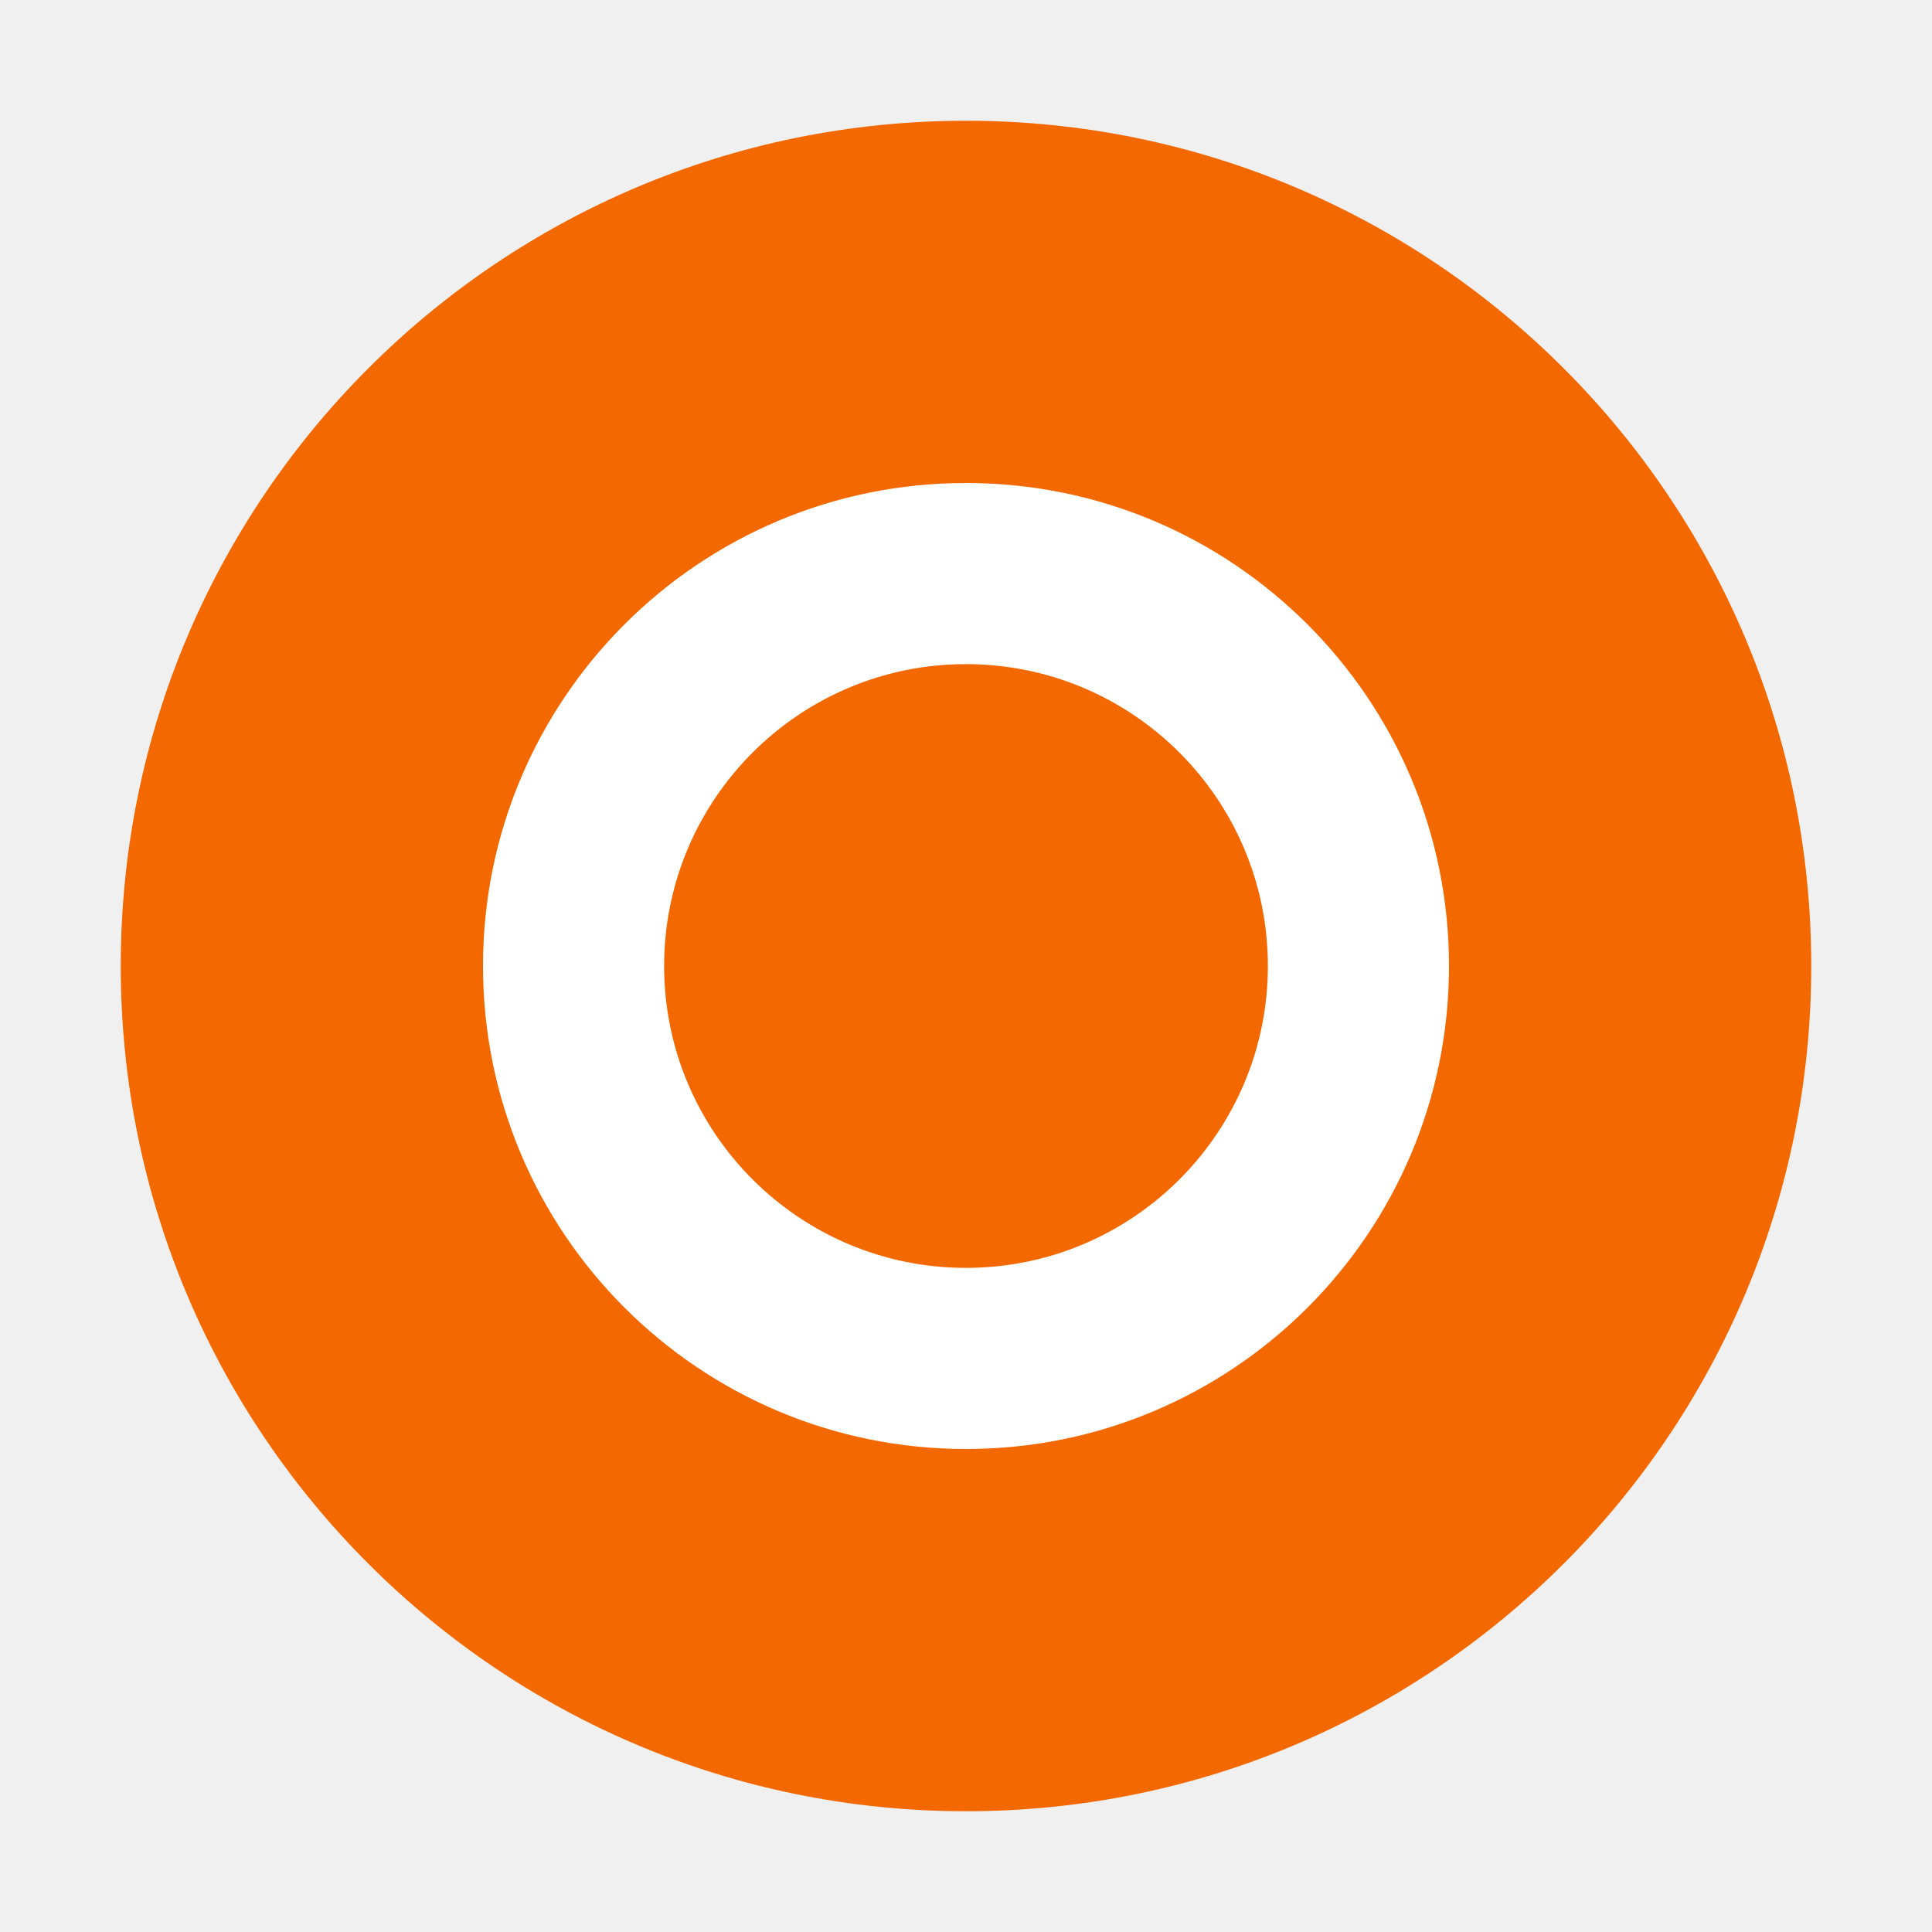
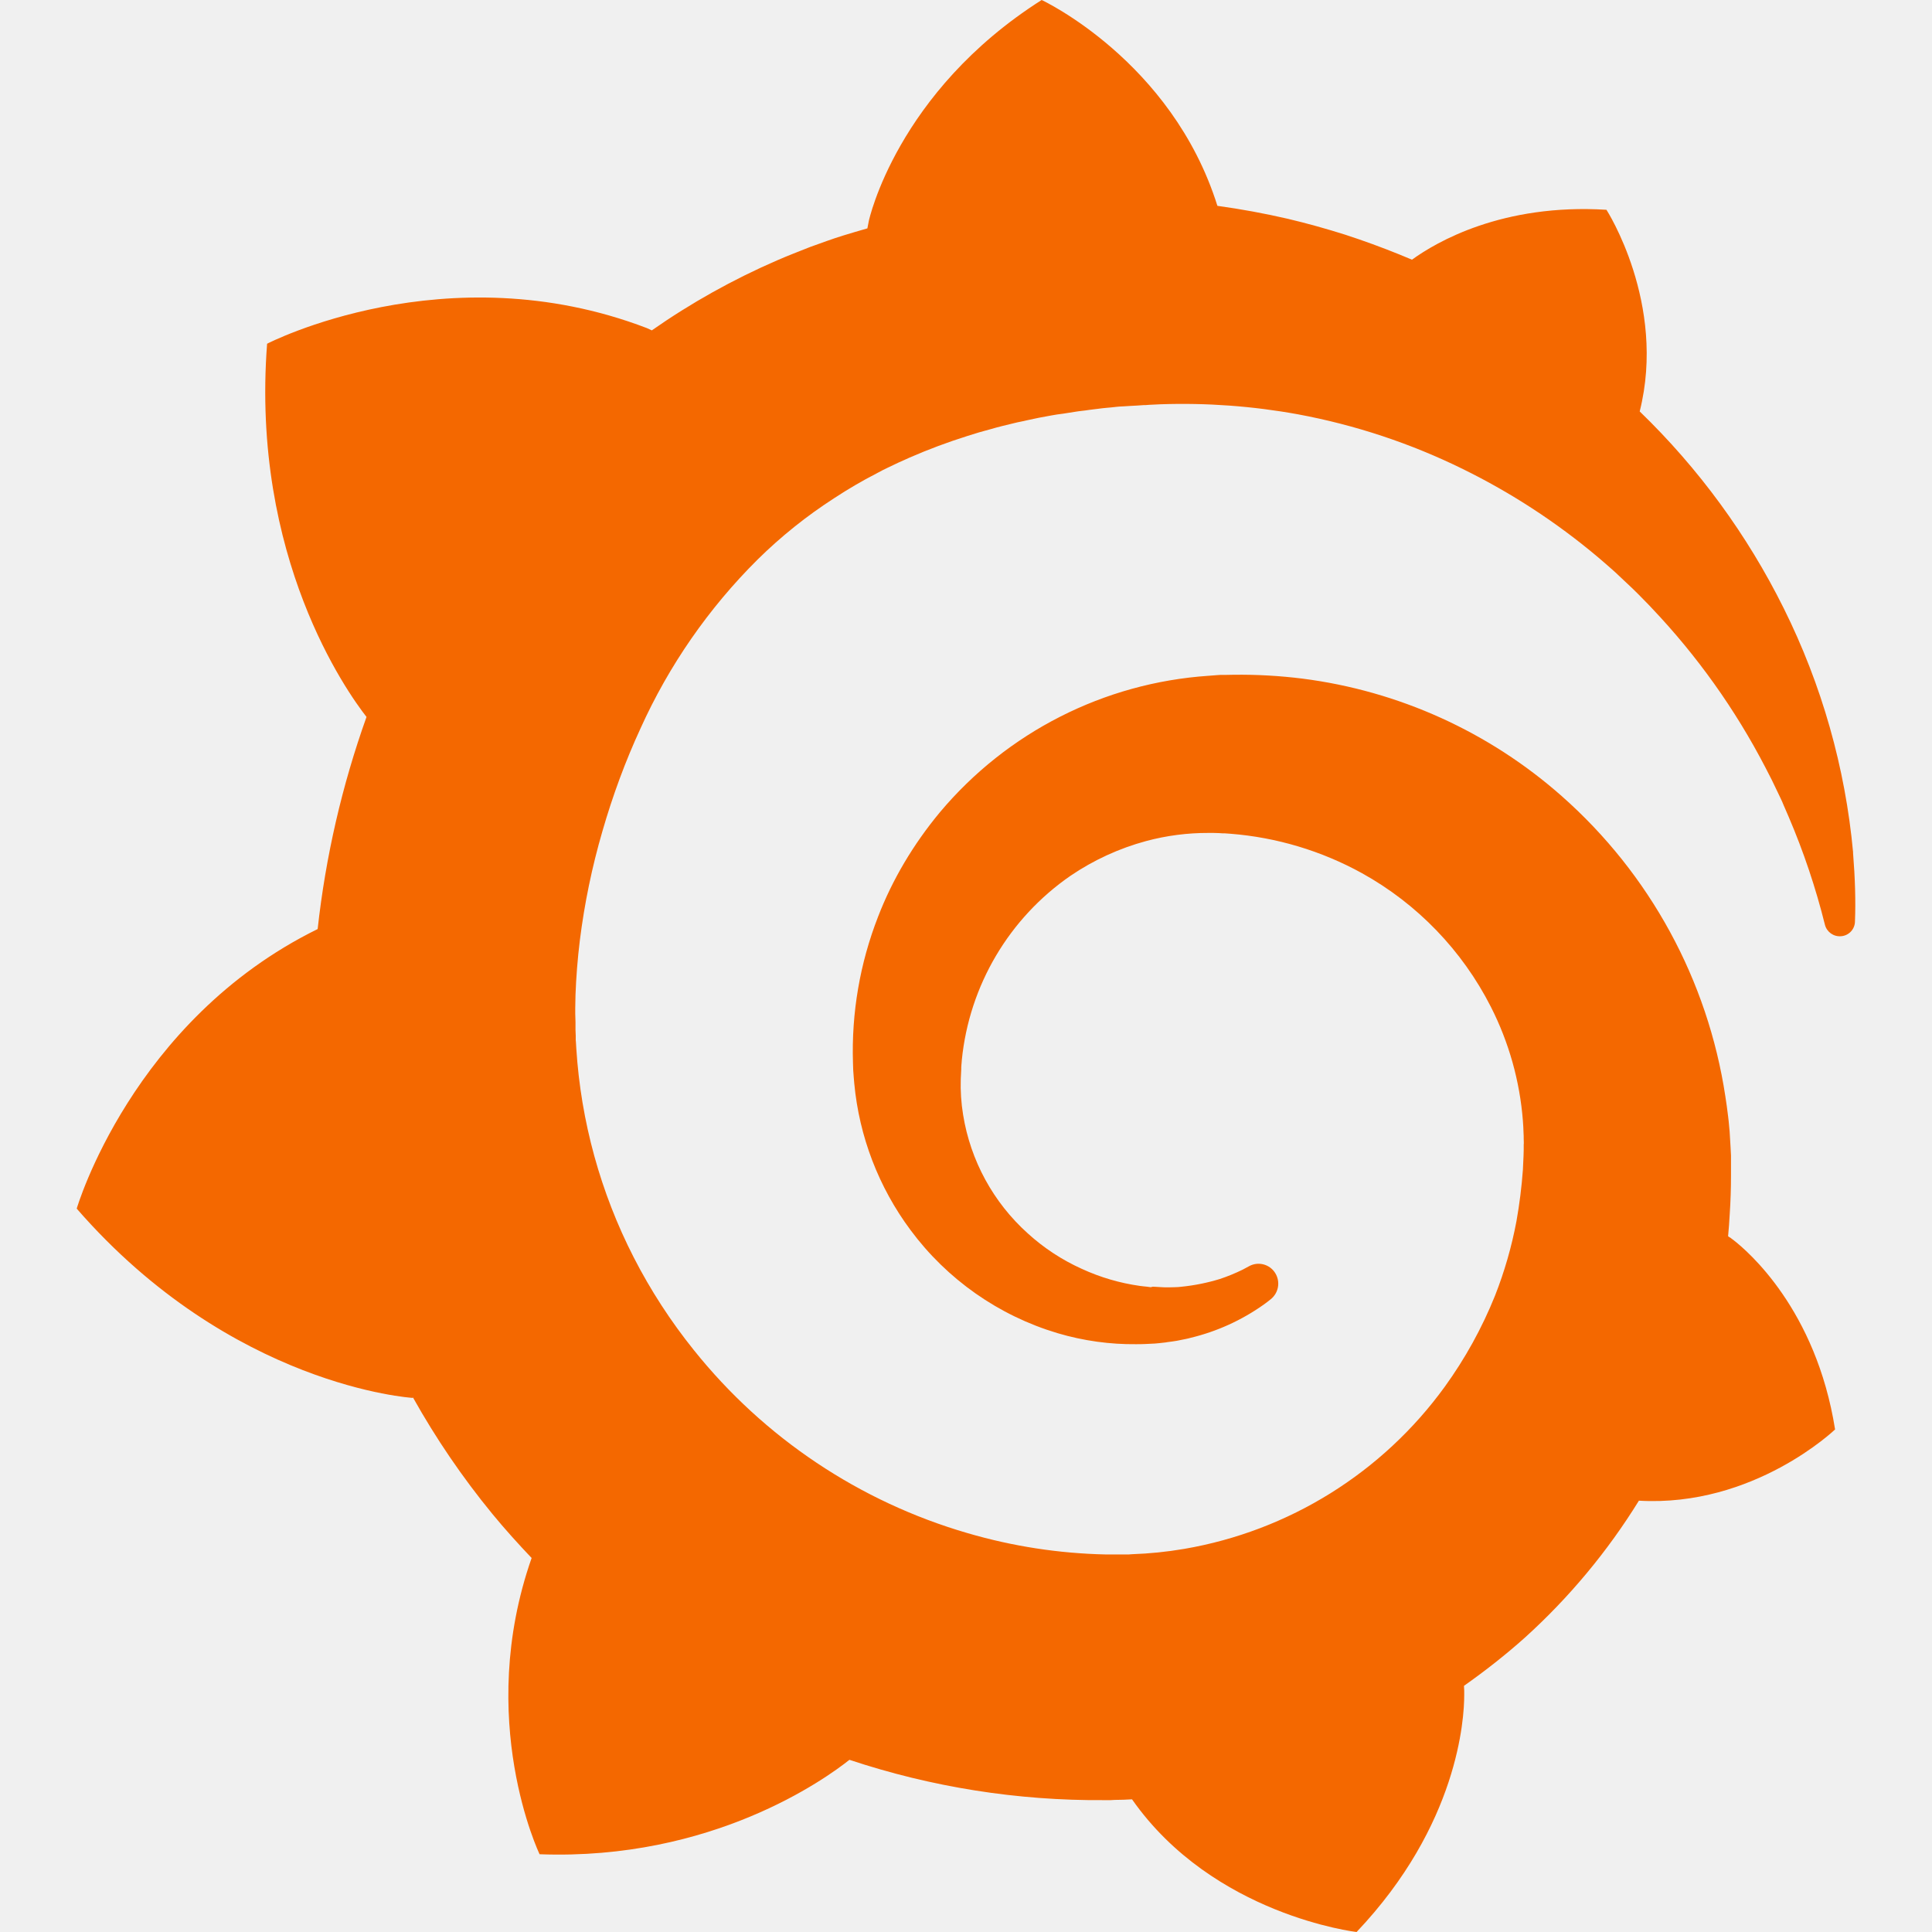
- <svg xmlns="http://www.w3.org/2000/svg" viewBox="0 0 64 64" width="100%" height="100%">
-   <circle cx="32" cy="32" r="28" fill="#F46800" />
-   <path fill="#FFFFFF" d="M32 16 C23.16 16 16 23.16 16 32 C16 40.84 23.16 48 32 48 C40.84 48 48 40.84 48 32 C48 23.16 40.84 16 32 16 Z M32 22 C37.52 22 42 26.48 42 32 C42 37.52 37.52 42 32 42 C26.48 42 22 37.52 22 32 C22 26.48 26.48 22 32 22 Z" />
-   <circle cx="32" cy="32" r="5" fill="#F46800" />
+ <svg xmlns="http://www.w3.org/2000/svg" fill="#F46800" role="img" viewBox="0 0 24 24">
+   <path d="M23.02 10.59a8.578 8.578 0 0 0-.862-3.034 8.911 8.911 0 0 0-1.789-2.445c.337-1.342-.413-2.505-.413-2.505-1.292-.08-2.113.4-2.416.62-.052-.02-.102-.044-.154-.064-.22-.089-.446-.172-.677-.247-.231-.073-.47-.14-.711-.197a9.867 9.867 0 0 0-.875-.161C14.557.753 12.94 0 12.94 0c-1.804 1.145-2.147 2.744-2.147 2.744l-.018.093c-.098.029-.2.057-.298.088-.138.042-.275.094-.413.143-.138.055-.275.107-.41.166a8.869 8.869 0 0 0-1.557.87l-.063-.029c-2.497-.955-4.716.195-4.716.195-.203 2.658.996 4.33 1.235 4.636a11.608 11.608 0 0 0-.607 2.635C1.636 12.677.953 15.014.953 15.014c1.926 2.214 4.171 2.351 4.171 2.351.003-.002.006-.002.006-.005.285.509.615.994.986 1.446.156.19.32.371.488.548-.704 2.009.099 3.68.099 3.68 2.144.08 3.553-.937 3.849-1.173a9.784 9.784 0 0 0 3.164.501h.08l.055-.003.107-.002.103-.005.003.002c1.01 1.44 2.788 1.646 2.788 1.646 1.264-1.332 1.337-2.653 1.337-2.94v-.058c0-.02-.003-.039-.003-.06.265-.187.52-.387.758-.6a7.875 7.875 0 0 0 1.415-1.7c1.43.083 2.437-.885 2.437-.885-.236-1.49-1.085-2.216-1.264-2.354l-.018-.013-.016-.013a.217.217 0 0 1-.031-.02c.008-.092.016-.18.02-.27.011-.162.016-.323.016-.48v-.253l-.005-.098-.008-.135a1.891 1.891 0 0 0-.01-.13c-.003-.042-.008-.083-.013-.125l-.016-.124-.018-.122a6.215 6.215 0 0 0-2.032-3.73 6.015 6.015 0 0 0-3.222-1.46 6.292 6.292 0 0 0-.85-.048l-.107.002h-.063l-.044.003-.104.008a4.777 4.777 0 0 0-3.335 1.695c-.332.4-.592.84-.768 1.297a4.594 4.594 0 0 0-.312 1.817l.003.091c.005.055.007.11.013.164a3.615 3.615 0 0 0 .698 1.82 3.53 3.53 0 0 0 1.827 1.282c.33.098.66.14.971.137.039 0 .078 0 .114-.002l.063-.003c.02 0 .041-.003.062-.003.034-.002.065-.007.099-.01.007 0 .018-.003.028-.003l.031-.005.06-.008a1.18 1.18 0 0 0 .112-.02c.036-.008.072-.013.109-.024a2.634 2.634 0 0 0 .914-.415c.028-.02.056-.041.085-.065a.248.248 0 0 0 .039-.35.244.244 0 0 0-.309-.06l-.078.042c-.09.044-.184.083-.283.116a2.476 2.476 0 0 1-.475.096c-.028.003-.054.006-.083.006l-.083.002c-.026 0-.054 0-.08-.002l-.102-.006h-.012l-.024.006c-.016-.003-.031-.003-.044-.006-.031-.002-.06-.007-.091-.01a2.59 2.59 0 0 1-.724-.213 2.557 2.557 0 0 1-.667-.438 2.52 2.52 0 0 1-.805-1.475 2.306 2.306 0 0 1-.029-.444l.006-.122v-.023l.002-.031c.003-.021.003-.04.005-.06a3.163 3.163 0 0 1 1.352-2.29 3.12 3.12 0 0 1 .937-.43 2.946 2.946 0 0 1 .776-.101h.06l.07.002.045.003h.026l.07.005a4.041 4.041 0 0 1 1.635.49 3.94 3.94 0 0 1 1.602 1.662 3.77 3.77 0 0 1 .397 1.414l.005.076.003.075c.002.026.002.05.002.075 0 .024.003.052 0 .07v.065l-.002.073-.008.174a6.195 6.195 0 0 1-.08.639 5.1 5.1 0 0 1-.267.927 5.31 5.31 0 0 1-.624 1.13 5.052 5.052 0 0 1-3.237 2.014 4.82 4.82 0 0 1-.649.066l-.039.003h-.287a6.607 6.607 0 0 1-1.716-.265 6.776 6.776 0 0 1-3.4-2.274 6.75 6.75 0 0 1-.746-1.15 6.616 6.616 0 0 1-.714-2.596l-.005-.083-.002-.02v-.056l-.003-.073v-.096l-.003-.104v-.07l.003-.163c.008-.22.026-.45.054-.678a8.707 8.707 0 0 1 .28-1.355c.128-.444.286-.872.473-1.277a7.04 7.04 0 0 1 1.456-2.1 5.925 5.925 0 0 1 .953-.763c.169-.111.343-.213.524-.306.089-.05.182-.091.273-.135.047-.02.093-.042.138-.062a7.177 7.177 0 0 1 .714-.267l.145-.045c.049-.015.098-.026.148-.041.098-.029.197-.052.296-.076.049-.013.1-.02.15-.033l.15-.032.151-.028.076-.013.075-.01.153-.024c.057-.01.114-.013.171-.023l.169-.021c.036-.003.073-.008.106-.01l.073-.008.036-.003.042-.002c.057-.003.114-.008.171-.01l.086-.006h.023l.037-.003.145-.007a7.999 7.999 0 0 1 1.708.125 7.917 7.917 0 0 1 2.048.68 8.253 8.253 0 0 1 1.672 1.09l.09.077.089.078c.06.052.114.107.171.159.057.052.112.106.166.16.052.055.107.107.159.164a8.671 8.671 0 0 1 1.41 1.978c.012.026.028.052.04.078l.04.078.075.156c.023.051.05.1.07.153l.065.15a8.848 8.848 0 0 1 .45 1.34.19.19 0 0 0 .201.142.186.186 0 0 0 .172-.184c.01-.246.002-.532-.024-.856z" />
</svg>
